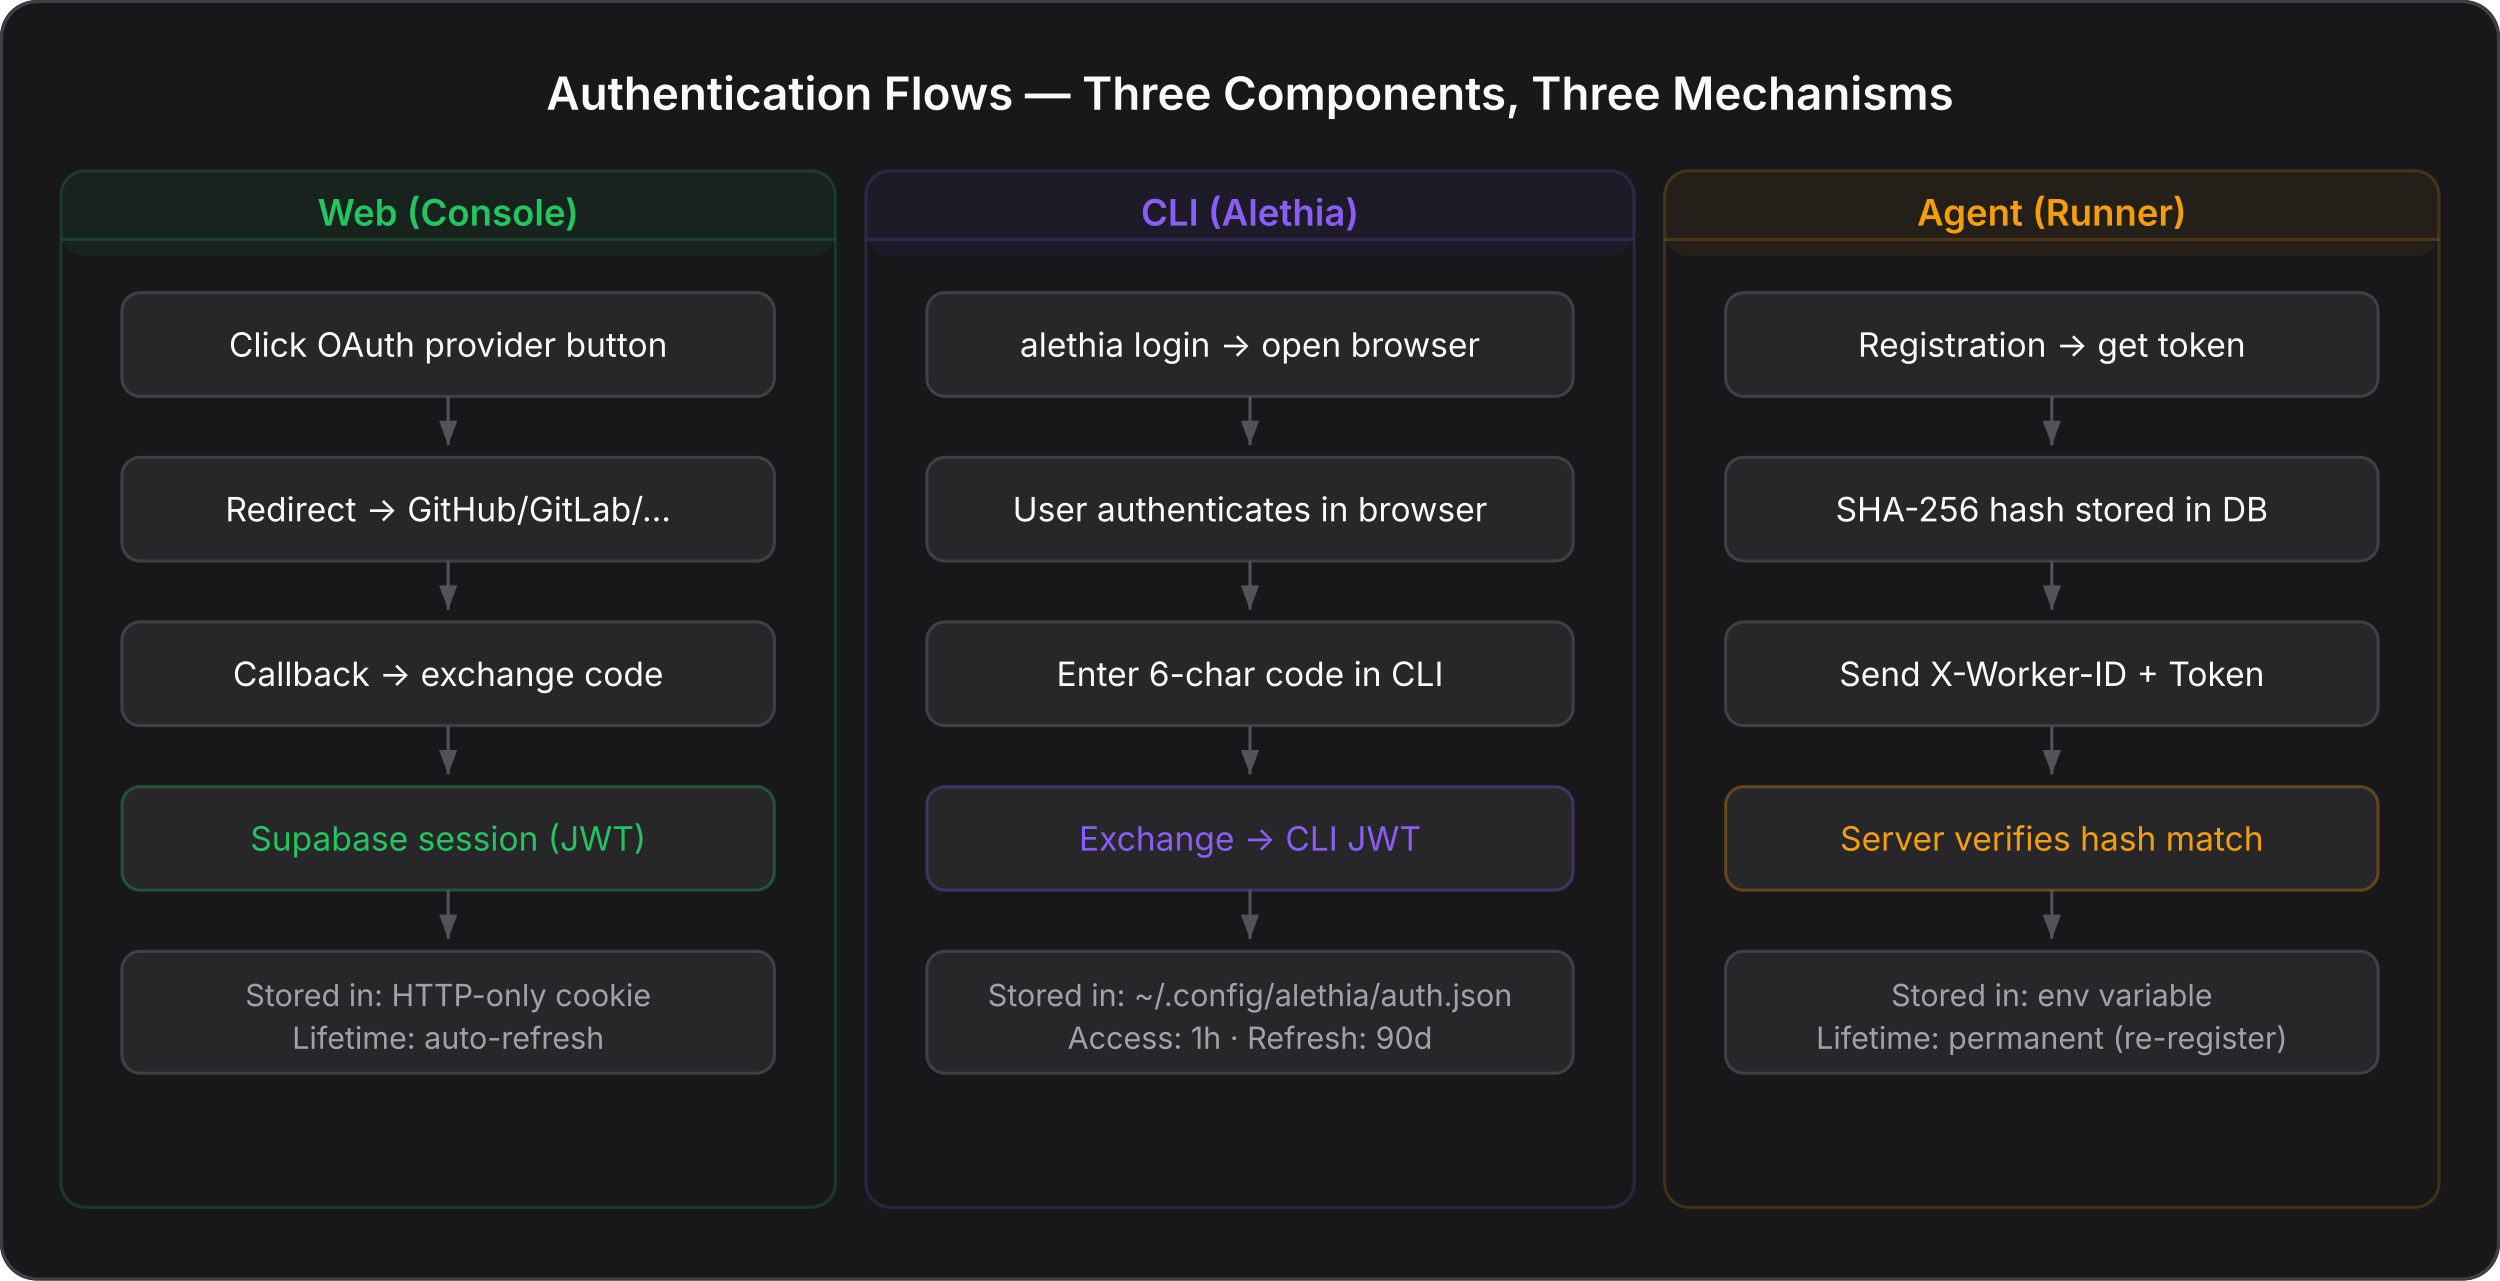
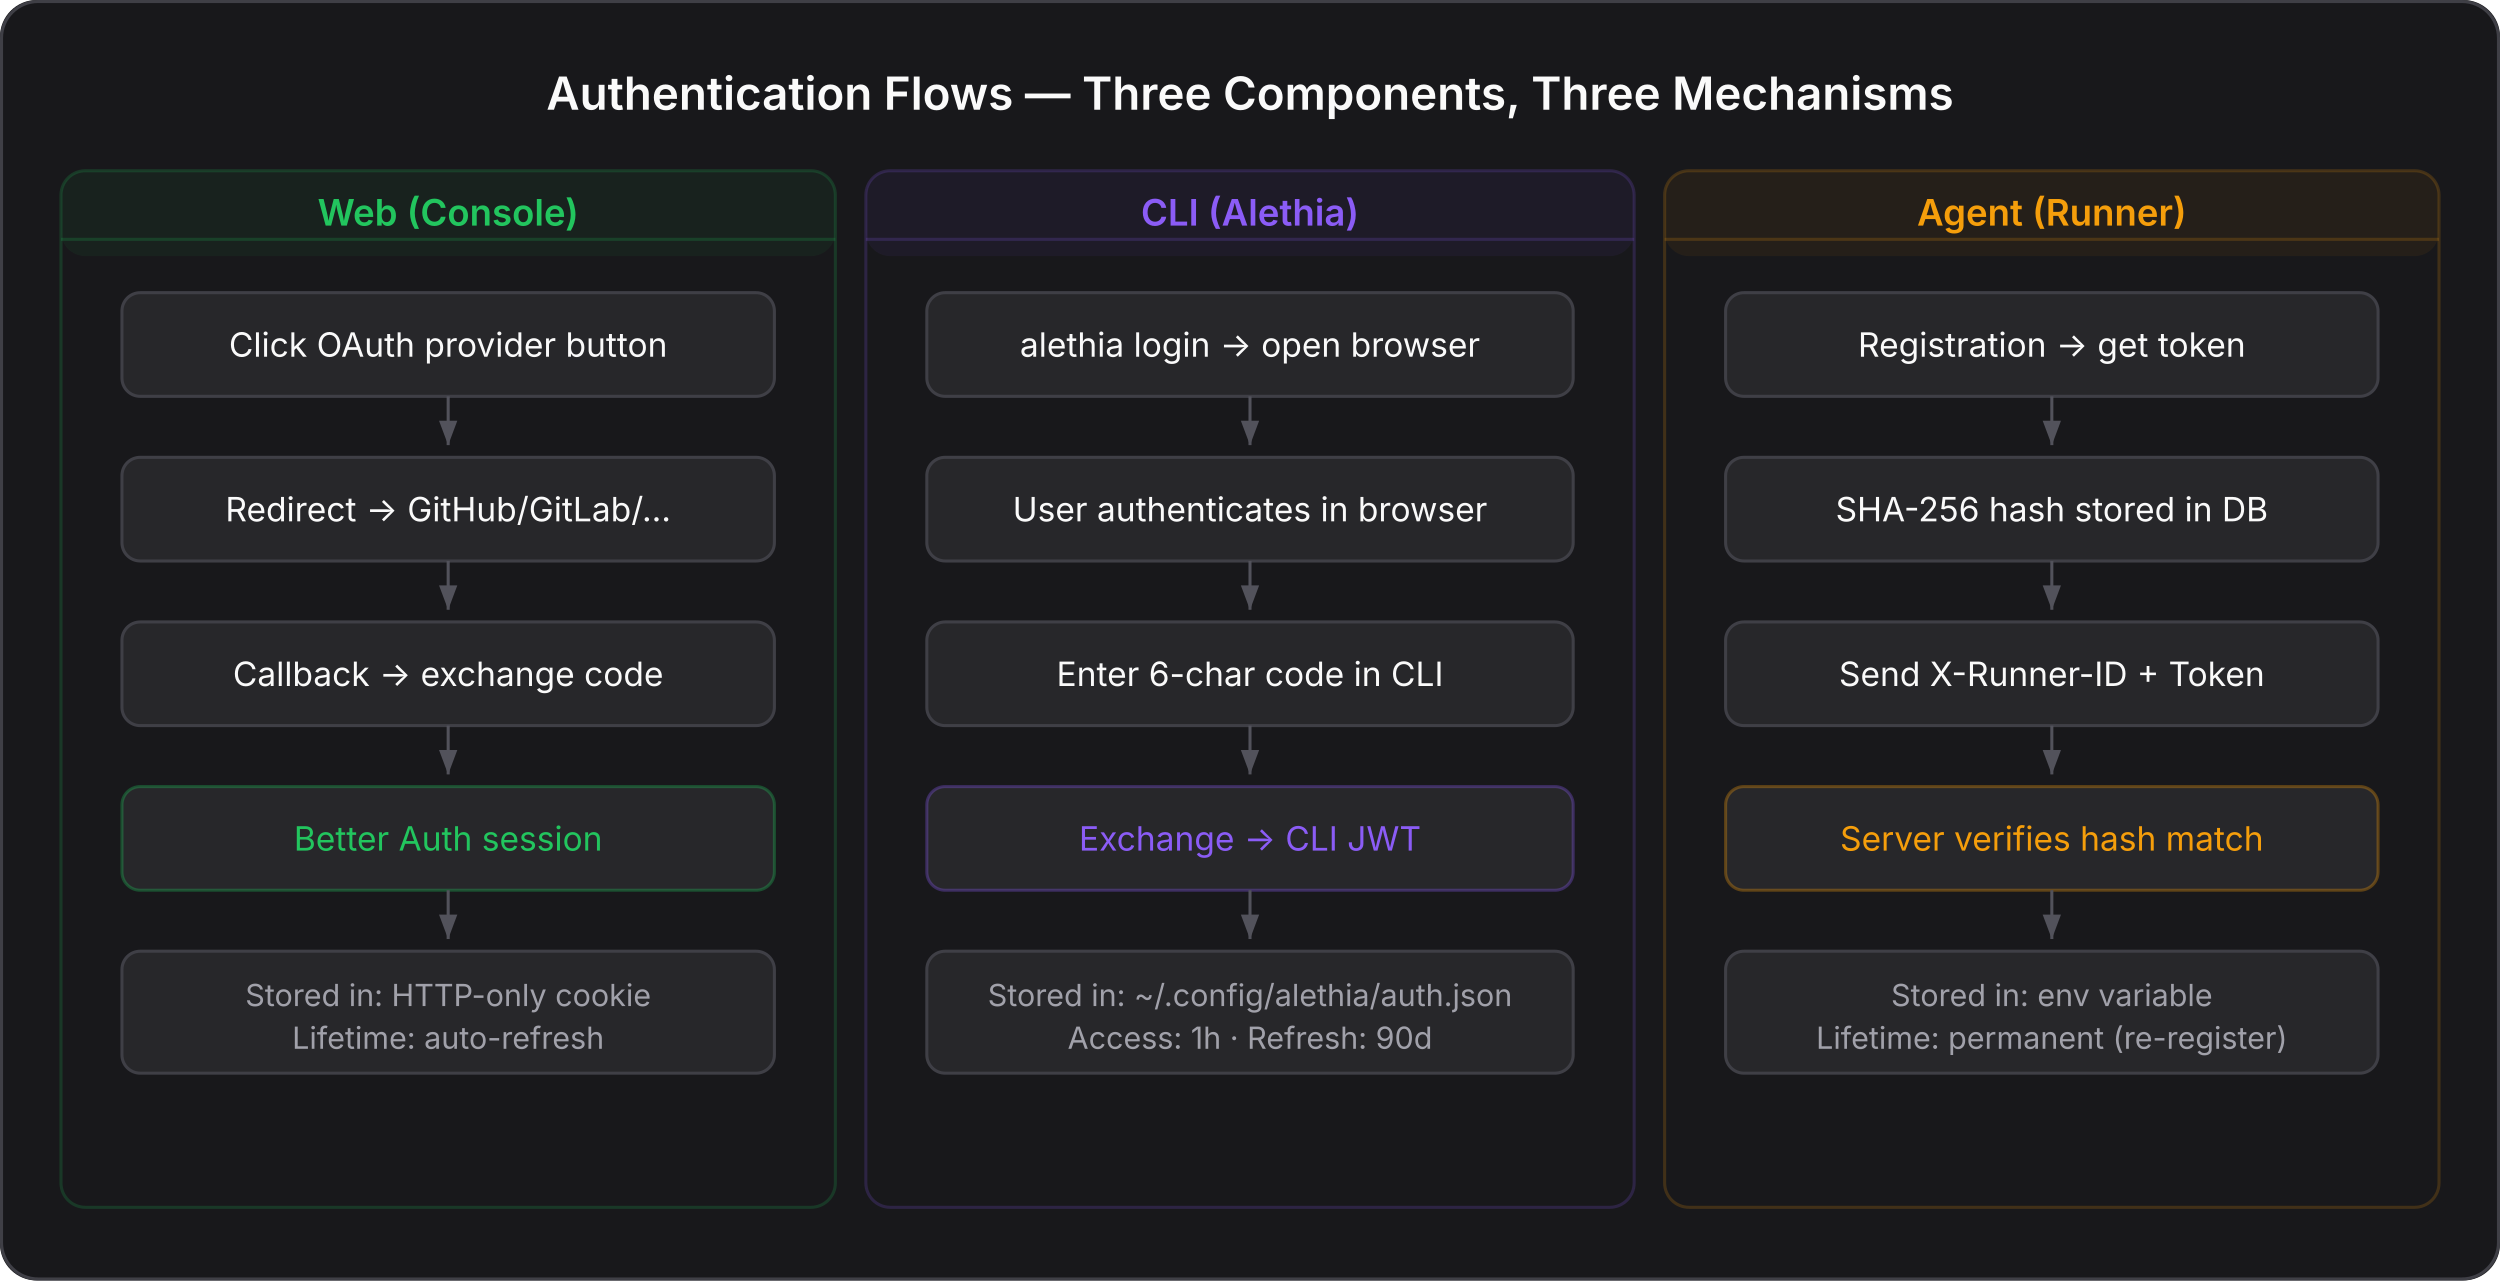
<svg xmlns="http://www.w3.org/2000/svg" viewBox="0 0 820 420" width="100%" fill="none">
  <defs>
    <marker id="arrow" markerWidth="8" markerHeight="6" refX="8" refY="3" orient="auto">
      <path d="M0,0 L8,3 L0,6" fill="#52525B" />
    </marker>
  </defs>
  <rect width="820" height="420" rx="12" fill="#18181B" />
  <rect x="0.5" y="0.5" width="819" height="419" rx="12" fill="none" stroke="#3F3F46" />
  <text x="410" y="36" text-anchor="middle" font-family="Inter, system-ui, sans-serif" font-size="15" font-weight="600" fill="#FAFAFA">Authentication Flows — Three Components, Three Mechanisms</text>
  <rect x="20" y="56" width="254" height="340" rx="8" fill="none" stroke="#22C55E30" />
  <rect x="20" y="56" width="254" height="28" rx="8" fill="#22C55E10" />
  <rect x="20" y="78" width="254" height="1" fill="#22C55E30" />
  <text x="147" y="74" text-anchor="middle" font-family="Inter, system-ui, sans-serif" font-size="12" font-weight="600" fill="#22C55E">Web (Console)</text>
  <rect x="40" y="96" width="214" height="34" rx="6" fill="#27272A" stroke="#3F3F46" />
  <text x="147" y="117" text-anchor="middle" font-family="Inter, system-ui, sans-serif" font-size="11" fill="#FAFAFA">Click OAuth provider button</text>
  <line x1="147" y1="130" x2="147" y2="146" stroke="#52525B" stroke-width="1" marker-end="url(#arrow)" />
  <rect x="40" y="150" width="214" height="34" rx="6" fill="#27272A" stroke="#3F3F46" />
  <text x="147" y="171" text-anchor="middle" font-family="Inter, system-ui, sans-serif" font-size="11" fill="#FAFAFA">Redirect → GitHub/GitLab/…</text>
  <line x1="147" y1="184" x2="147" y2="200" stroke="#52525B" stroke-width="1" marker-end="url(#arrow)" />
  <rect x="40" y="204" width="214" height="34" rx="6" fill="#27272A" stroke="#3F3F46" />
  <text x="147" y="225" text-anchor="middle" font-family="Inter, system-ui, sans-serif" font-size="11" fill="#FAFAFA">Callback → exchange code</text>
  <line x1="147" y1="238" x2="147" y2="254" stroke="#52525B" stroke-width="1" marker-end="url(#arrow)" />
  <rect x="40" y="258" width="214" height="34" rx="6" fill="#27272A" stroke="#22C55E50" />
-   <text x="147" y="279" text-anchor="middle" font-family="Inter, system-ui, sans-serif" font-size="11" fill="#22C55E">Supabase session (JWT)</text>
+   <text x="147" y="279" text-anchor="middle" font-family="Inter, system-ui, sans-serif" font-size="11" fill="#22C55E">Better Auth session</text>
  <line x1="147" y1="292" x2="147" y2="308" stroke="#52525B" stroke-width="1" marker-end="url(#arrow)" />
  <rect x="40" y="312" width="214" height="40" rx="6" fill="#27272A" stroke="#3F3F46" />
  <text x="147" y="330" text-anchor="middle" font-family="Inter, system-ui, sans-serif" font-size="10" fill="#A1A1AA">Stored in: HTTP-only cookie</text>
  <text x="147" y="344" text-anchor="middle" font-family="Inter, system-ui, sans-serif" font-size="10" fill="#A1A1AA">Lifetime: auto-refresh</text>
  <rect x="284" y="56" width="252" height="340" rx="8" fill="none" stroke="#8B5CF630" />
  <rect x="284" y="56" width="252" height="28" rx="8" fill="#8B5CF610" />
  <rect x="284" y="78" width="252" height="1" fill="#8B5CF630" />
  <text x="410" y="74" text-anchor="middle" font-family="Inter, system-ui, sans-serif" font-size="12" font-weight="600" fill="#8B5CF6">CLI (Alethia)</text>
  <rect x="304" y="96" width="212" height="34" rx="6" fill="#27272A" stroke="#3F3F46" />
  <text x="410" y="117" text-anchor="middle" font-family="Inter, system-ui, sans-serif" font-size="11" fill="#FAFAFA">alethia login → open browser</text>
  <line x1="410" y1="130" x2="410" y2="146" stroke="#52525B" stroke-width="1" marker-end="url(#arrow)" />
  <rect x="304" y="150" width="212" height="34" rx="6" fill="#27272A" stroke="#3F3F46" />
  <text x="410" y="171" text-anchor="middle" font-family="Inter, system-ui, sans-serif" font-size="11" fill="#FAFAFA">User authenticates in browser</text>
  <line x1="410" y1="184" x2="410" y2="200" stroke="#52525B" stroke-width="1" marker-end="url(#arrow)" />
  <rect x="304" y="204" width="212" height="34" rx="6" fill="#27272A" stroke="#3F3F46" />
  <text x="410" y="225" text-anchor="middle" font-family="Inter, system-ui, sans-serif" font-size="11" fill="#FAFAFA">Enter 6-char code in CLI</text>
  <line x1="410" y1="238" x2="410" y2="254" stroke="#52525B" stroke-width="1" marker-end="url(#arrow)" />
  <rect x="304" y="258" width="212" height="34" rx="6" fill="#27272A" stroke="#8B5CF650" />
  <text x="410" y="279" text-anchor="middle" font-family="Inter, system-ui, sans-serif" font-size="11" fill="#8B5CF6">Exchange → CLI JWT</text>
  <line x1="410" y1="292" x2="410" y2="308" stroke="#52525B" stroke-width="1" marker-end="url(#arrow)" />
  <rect x="304" y="312" width="212" height="40" rx="6" fill="#27272A" stroke="#3F3F46" />
  <text x="410" y="330" text-anchor="middle" font-family="Inter, system-ui, sans-serif" font-size="10" fill="#A1A1AA">Stored in: ~/.config/alethia/auth.json</text>
  <text x="410" y="344" text-anchor="middle" font-family="Inter, system-ui, sans-serif" font-size="10" fill="#A1A1AA">Access: 1h · Refresh: 90d</text>
  <rect x="546" y="56" width="254" height="340" rx="8" fill="none" stroke="#F59E0B30" />
  <rect x="546" y="56" width="254" height="28" rx="8" fill="#F59E0B10" />
  <rect x="546" y="78" width="254" height="1" fill="#F59E0B30" />
  <text x="673" y="74" text-anchor="middle" font-family="Inter, system-ui, sans-serif" font-size="12" font-weight="600" fill="#F59E0B">Agent (Runner)</text>
  <rect x="566" y="96" width="214" height="34" rx="6" fill="#27272A" stroke="#3F3F46" />
  <text x="673" y="117" text-anchor="middle" font-family="Inter, system-ui, sans-serif" font-size="11" fill="#FAFAFA">Registration → get token</text>
  <line x1="673" y1="130" x2="673" y2="146" stroke="#52525B" stroke-width="1" marker-end="url(#arrow)" />
  <rect x="566" y="150" width="214" height="34" rx="6" fill="#27272A" stroke="#3F3F46" />
  <text x="673" y="171" text-anchor="middle" font-family="Inter, system-ui, sans-serif" font-size="11" fill="#FAFAFA">SHA-256 hash stored in DB</text>
  <line x1="673" y1="184" x2="673" y2="200" stroke="#52525B" stroke-width="1" marker-end="url(#arrow)" />
  <rect x="566" y="204" width="214" height="34" rx="6" fill="#27272A" stroke="#3F3F46" />
-   <text x="673" y="225" text-anchor="middle" font-family="Inter, system-ui, sans-serif" font-size="11" fill="#FAFAFA">Send X-Worker-ID + Token</text>
+   <text x="673" y="225" text-anchor="middle" font-family="Inter, system-ui, sans-serif" font-size="11" fill="#FAFAFA">Send X-Runner-ID + Token</text>
  <line x1="673" y1="238" x2="673" y2="254" stroke="#52525B" stroke-width="1" marker-end="url(#arrow)" />
  <rect x="566" y="258" width="214" height="34" rx="6" fill="#27272A" stroke="#F59E0B50" />
  <text x="673" y="279" text-anchor="middle" font-family="Inter, system-ui, sans-serif" font-size="11" fill="#F59E0B">Server verifies hash match</text>
  <line x1="673" y1="292" x2="673" y2="308" stroke="#52525B" stroke-width="1" marker-end="url(#arrow)" />
  <rect x="566" y="312" width="214" height="40" rx="6" fill="#27272A" stroke="#3F3F46" />
  <text x="673" y="330" text-anchor="middle" font-family="Inter, system-ui, sans-serif" font-size="10" fill="#A1A1AA">Stored in: env variable</text>
  <text x="673" y="344" text-anchor="middle" font-family="Inter, system-ui, sans-serif" font-size="10" fill="#A1A1AA">Lifetime: permanent (re-register)</text>
</svg>
